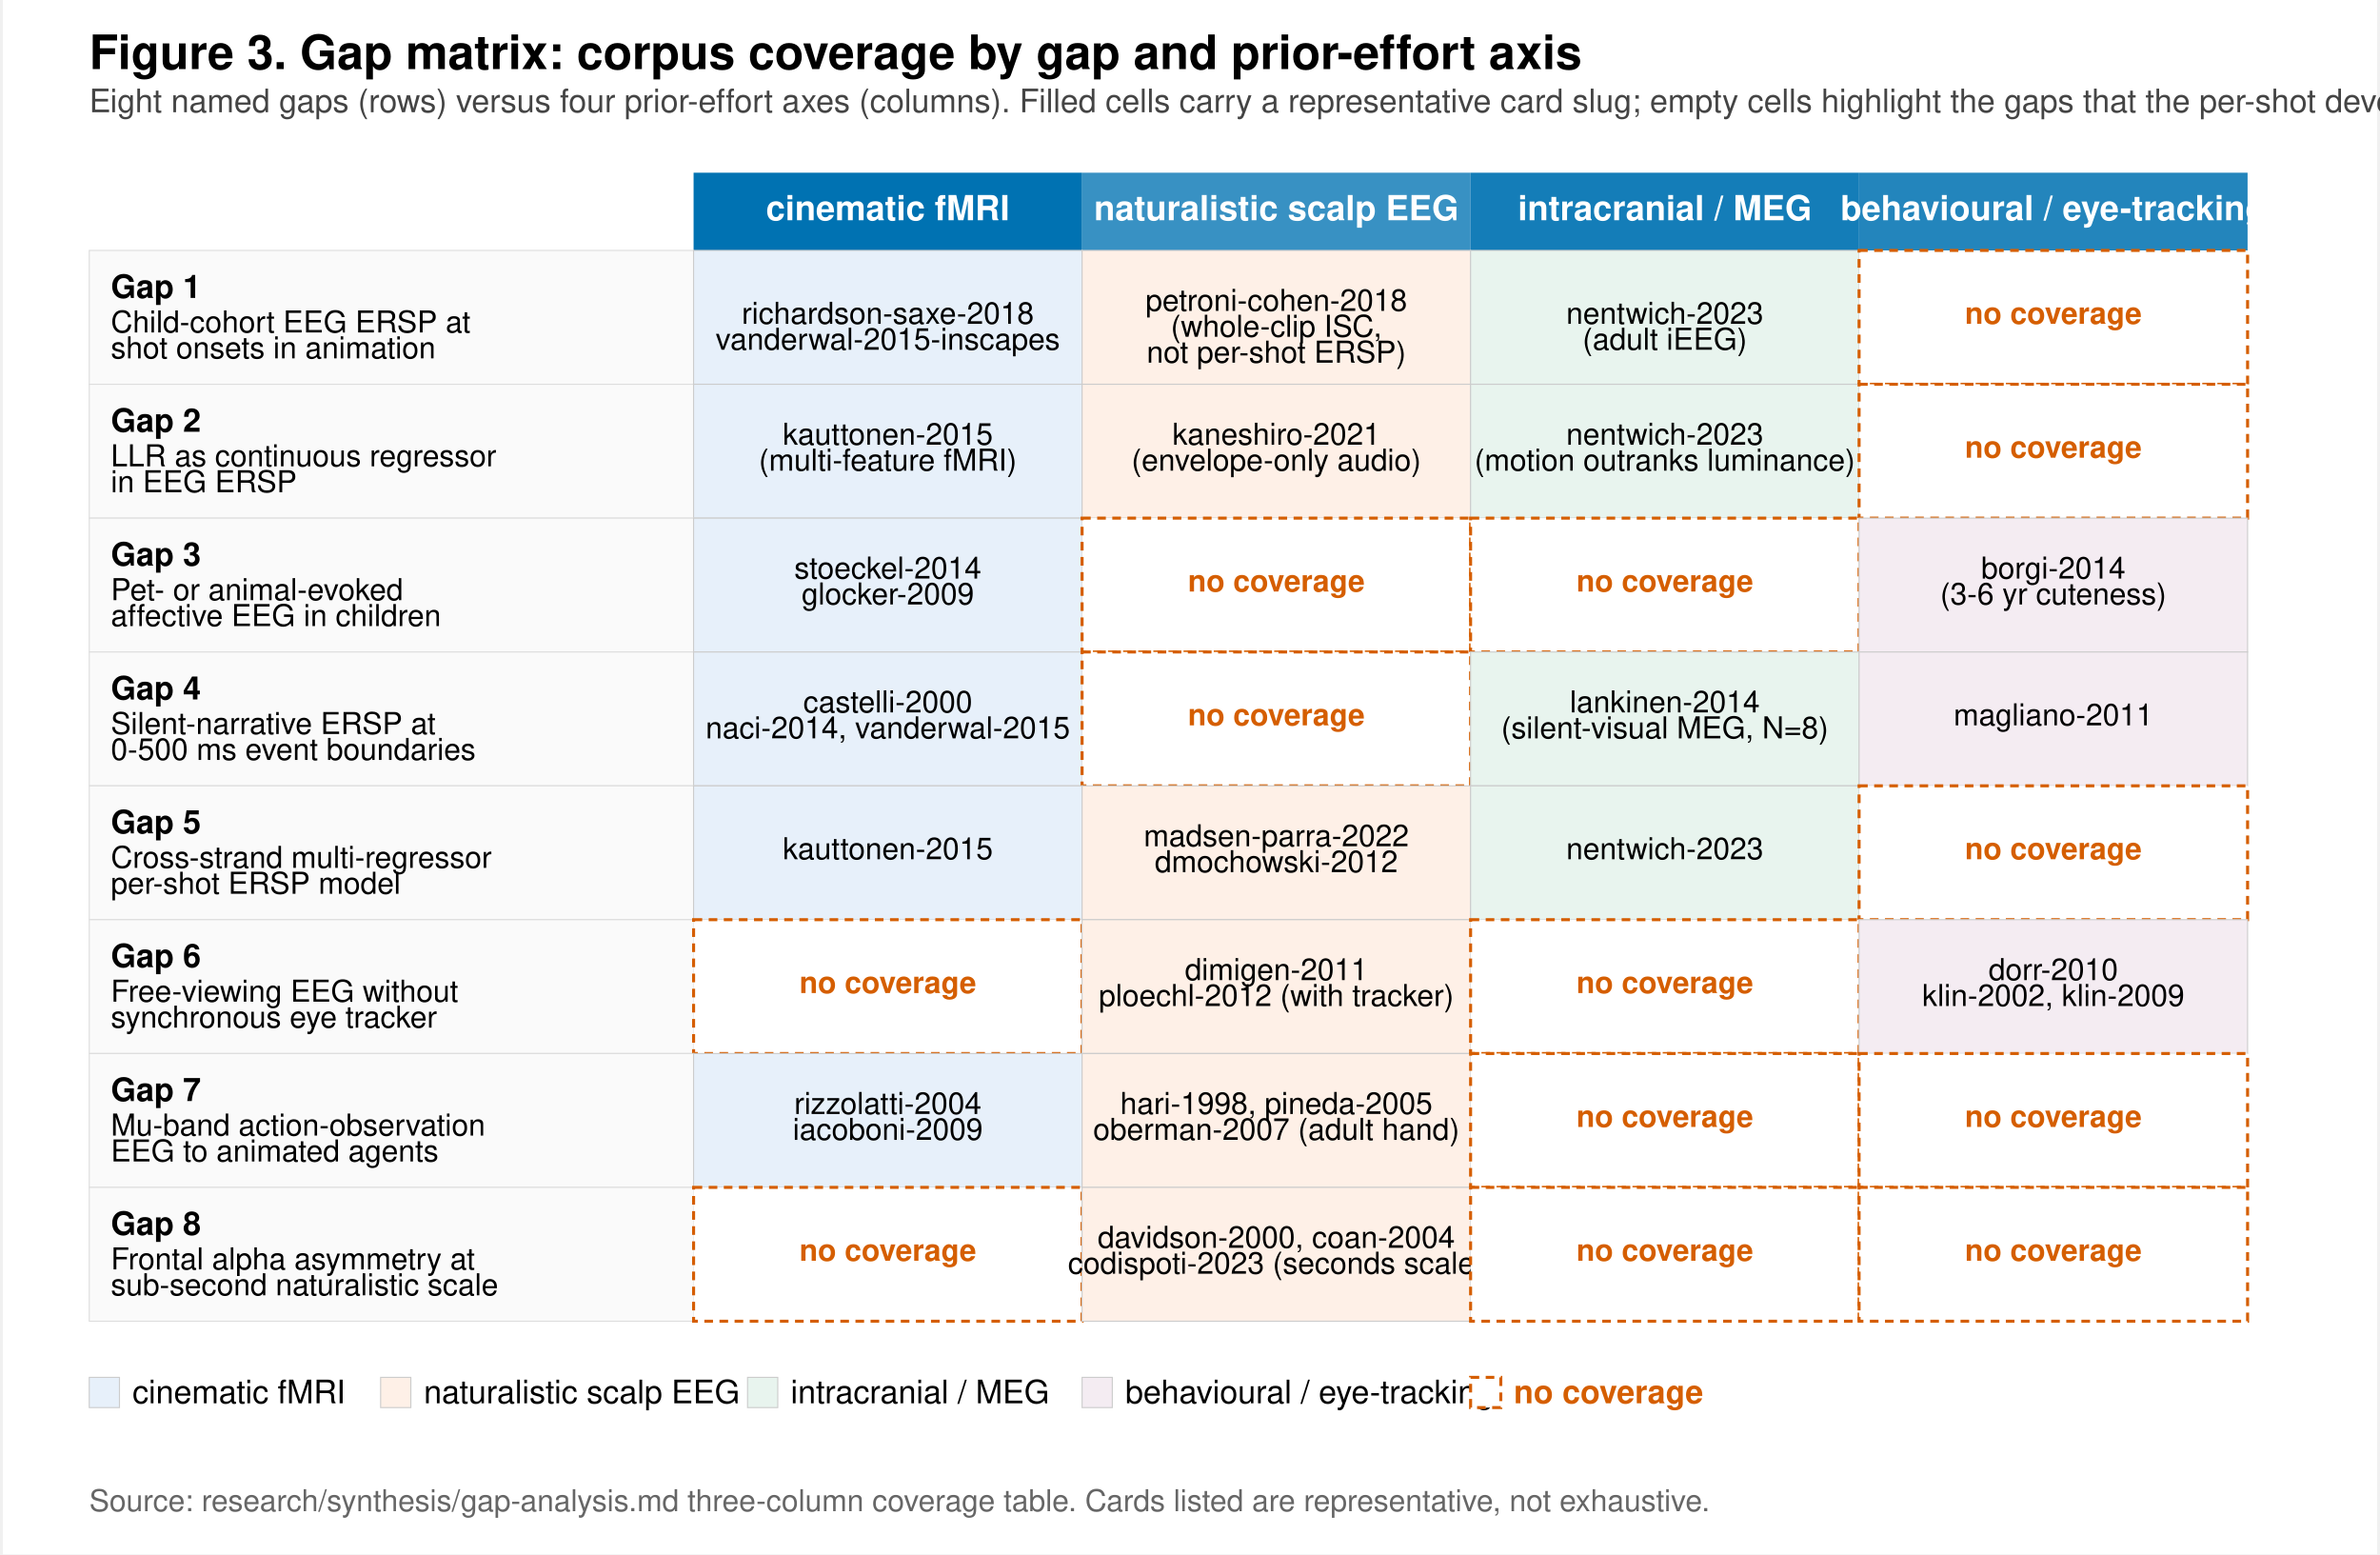
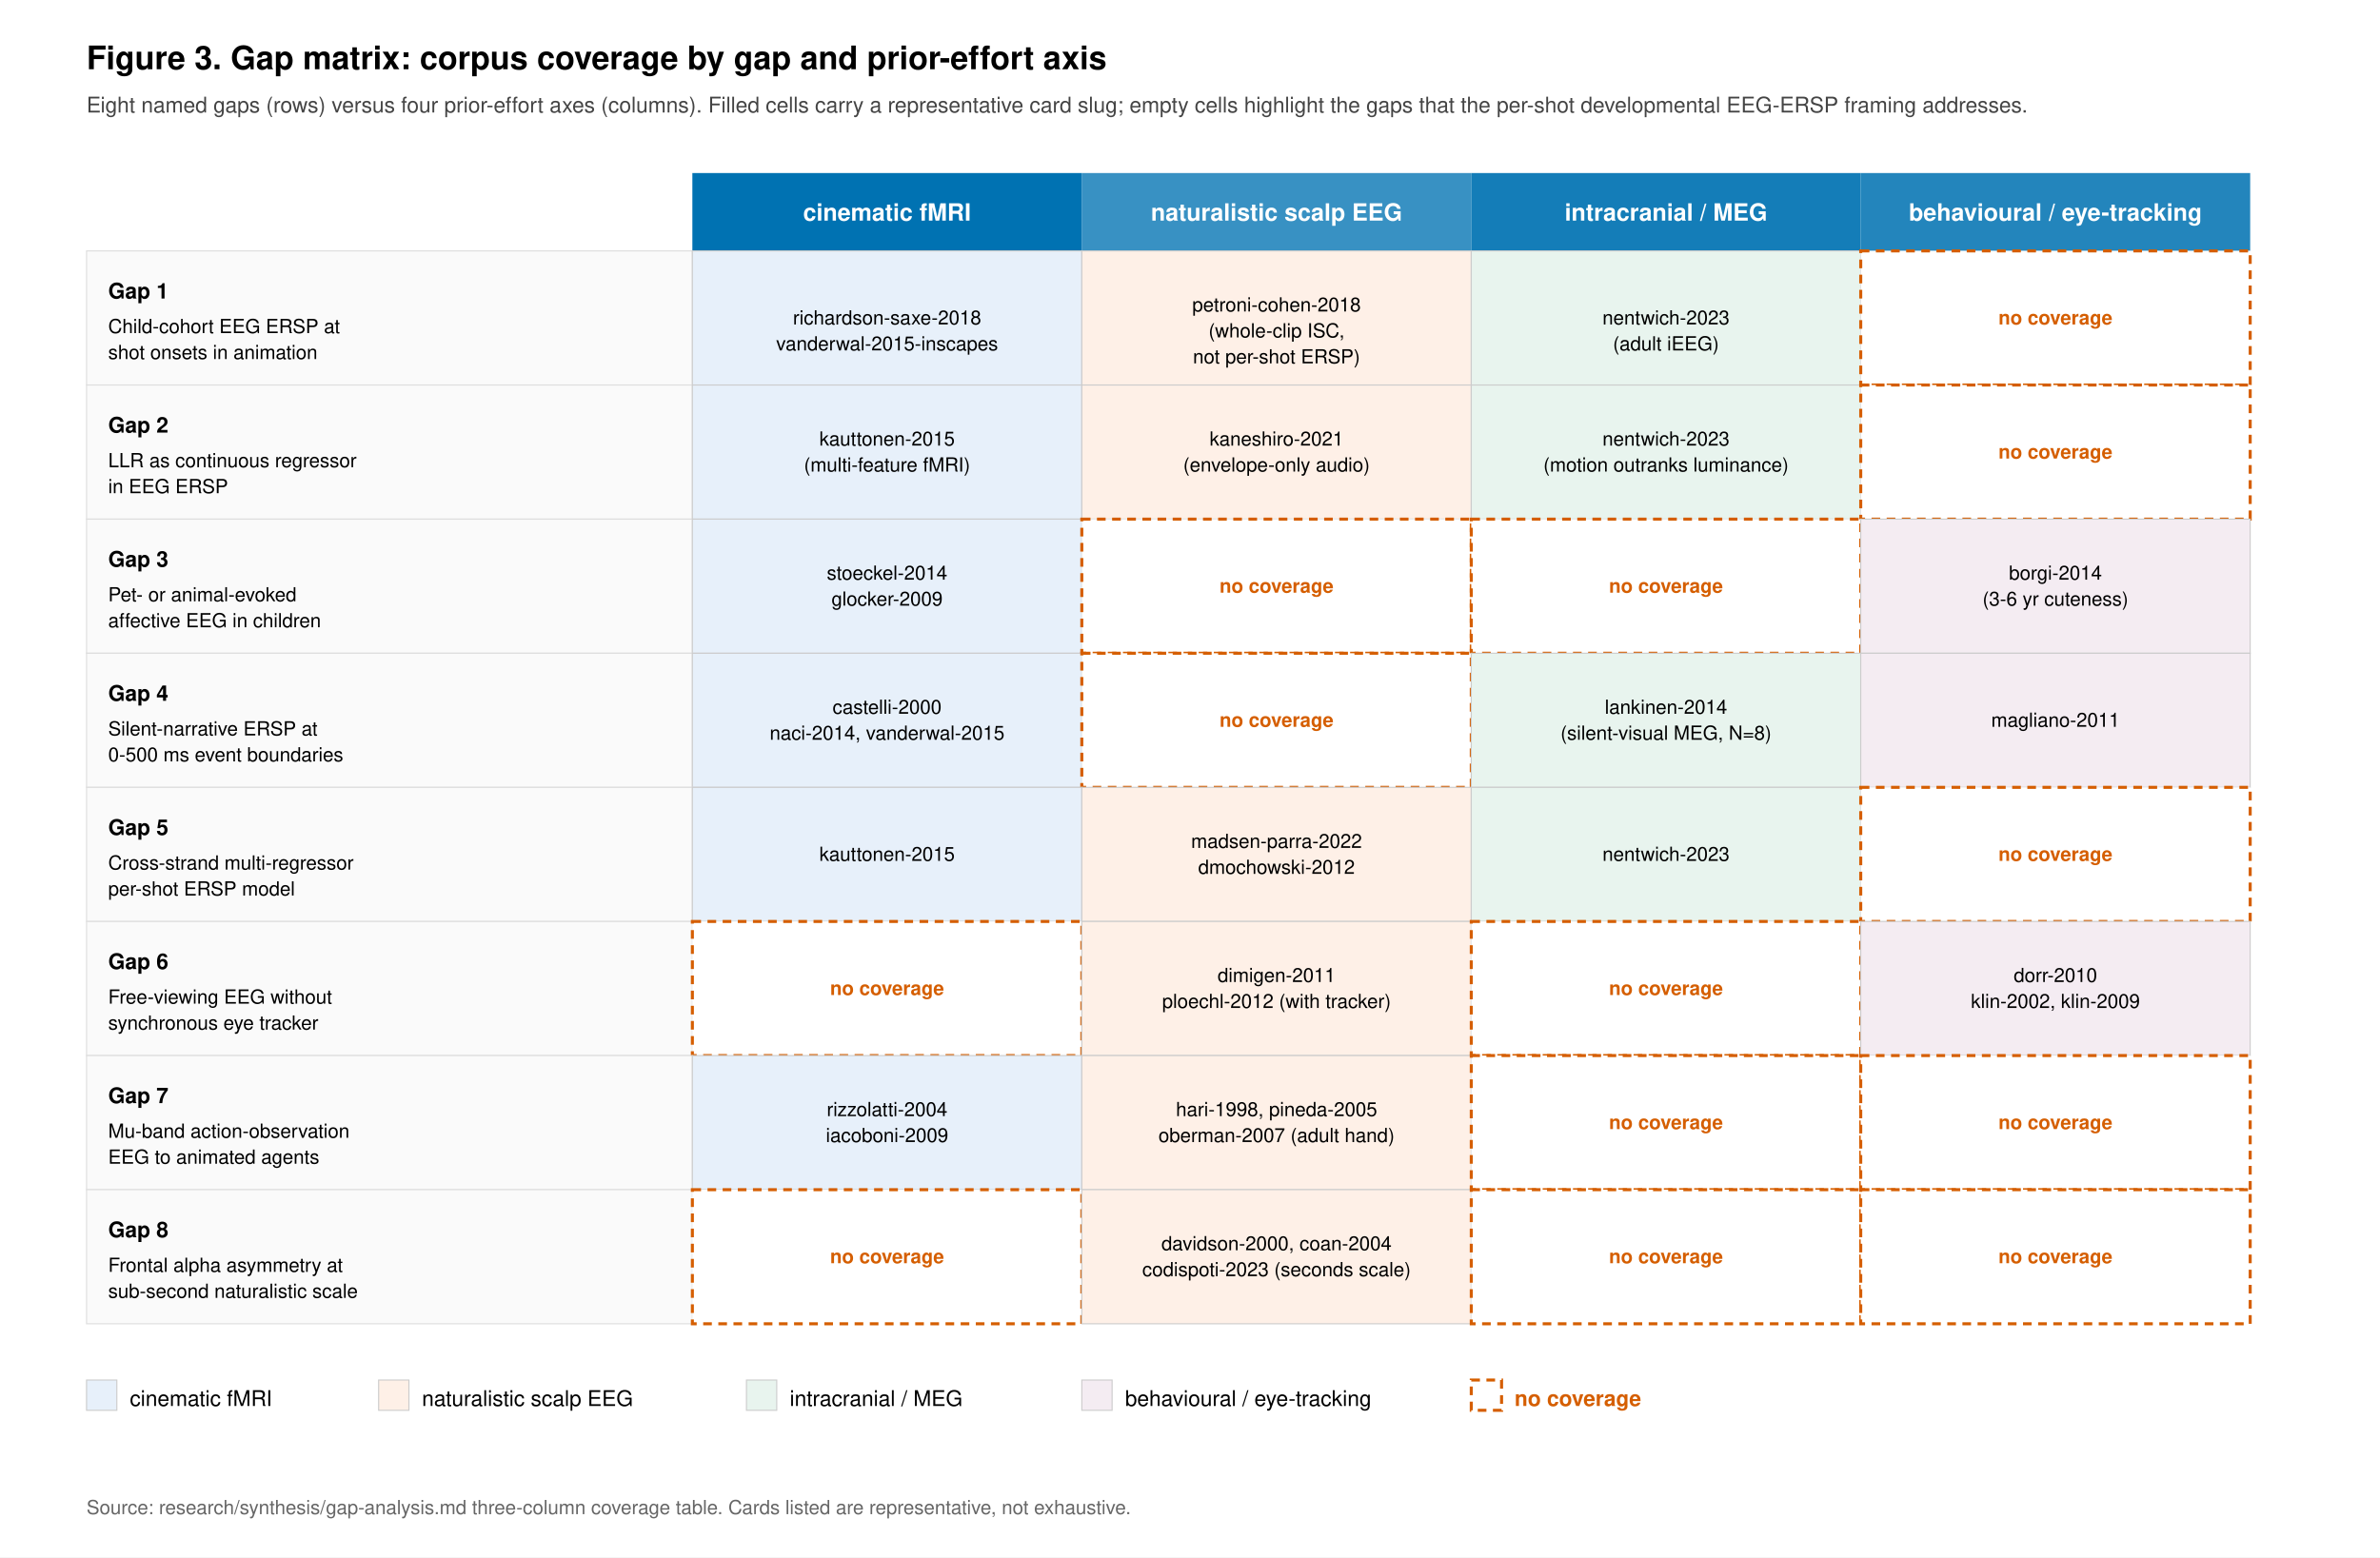
- <svg xmlns="http://www.w3.org/2000/svg" viewBox="0 0 1100 720" width="170mm" height="111mm" font-family="Helvetica, Arial, sans-serif">
+ <svg xmlns="http://www.w3.org/2000/svg" viewBox="0 0 1100 720" width="1100" height="720" font-family="Helvetica, Arial, sans-serif">
  <rect width="1100" height="720" fill="#ffffff" />
-   <text x="40" y="32" font-size="22" font-weight="600" fill="#000000">Figure 3. Gap matrix: corpus coverage by gap and prior-effort axis</text>
-   <text x="40" y="52" font-size="15" fill="#444444">Eight named gaps (rows) versus four prior-effort axes (columns). Filled cells carry a representative card slug; empty cells highlight the gaps that the per-shot developmental EEG-ERSP framing addresses.</text>
+   <text x="40" y="32" font-size="15" font-weight="600" fill="#000000">Figure 3. Gap matrix: corpus coverage by gap and prior-effort axis</text>
+   <text x="40" y="52" font-size="10" fill="#444444">Eight named gaps (rows) versus four prior-effort axes (columns). Filled cells carry a representative card slug; empty cells highlight the gaps that the per-shot developmental EEG-ERSP framing addresses.</text>
  <g transform="translate(40,80)">
    <rect x="280" y="0" width="180" height="36" fill="#0072B2" />
-     <text x="370" y="22" font-size="16" font-weight="600" fill="#ffffff" text-anchor="middle">cinematic fMRI</text>
+     <text x="370" y="22" font-size="11" font-weight="600" fill="#ffffff" text-anchor="middle">cinematic fMRI</text>
    <rect x="460" y="0" width="180" height="36" fill="#0072B2" fill-opacity="0.78" />
-     <text x="550" y="22" font-size="16" font-weight="600" fill="#ffffff" text-anchor="middle">naturalistic scalp EEG</text>
+     <text x="550" y="22" font-size="11" font-weight="600" fill="#ffffff" text-anchor="middle">naturalistic scalp EEG</text>
    <rect x="640" y="0" width="180" height="36" fill="#0072B2" fill-opacity="0.92" />
-     <text x="730" y="22" font-size="16" font-weight="600" fill="#ffffff" text-anchor="middle">intracranial / MEG</text>
+     <text x="730" y="22" font-size="11" font-weight="600" fill="#ffffff" text-anchor="middle">intracranial / MEG</text>
    <rect x="820" y="0" width="180" height="36" fill="#0072B2" fill-opacity="0.86" />
-     <text x="910" y="22" font-size="16" font-weight="600" fill="#ffffff" text-anchor="middle">behavioural / eye-tracking</text>
+     <text x="910" y="22" font-size="11" font-weight="600" fill="#ffffff" text-anchor="middle">behavioural / eye-tracking</text>
  </g>
-   <g transform="translate(40,116)" font-size="14">
+   <g transform="translate(40,116)" font-size="9">
    <rect x="0" y="0" width="280" height="62" fill="#fafafa" stroke="#dddddd" stroke-width="0.5" />
-     <text x="10" y="22" font-size="15" font-weight="600">Gap 1</text>
-     <text x="10" y="38" font-size="14">Child-cohort EEG ERSP at</text>
-     <text x="10" y="50" font-size="14">shot onsets in animation</text>
+     <text x="10" y="22" font-size="10" font-weight="600">Gap 1</text>
+     <text x="10" y="38" font-size="9">Child-cohort EEG ERSP at</text>
+     <text x="10" y="50" font-size="9">shot onsets in animation</text>
    <rect x="280" y="0" width="180" height="62" fill="#e7f0fa" stroke="#cccccc" stroke-width="0.5" />
    <text x="370" y="34" text-anchor="middle">richardson-saxe-2018</text>
    <text x="370" y="46" text-anchor="middle">vanderwal-2015-inscapes</text>
    <rect x="460" y="0" width="180" height="62" fill="#fef0e7" stroke="#cccccc" stroke-width="0.5" />
    <text x="550" y="28" text-anchor="middle">petroni-cohen-2018</text>
    <text x="550" y="40" text-anchor="middle">(whole-clip ISC,</text>
    <text x="550" y="52" text-anchor="middle">not per-shot ERSP)</text>
    <rect x="640" y="0" width="180" height="62" fill="#e8f4ee" stroke="#cccccc" stroke-width="0.5" />
    <text x="730" y="34" text-anchor="middle">nentwich-2023</text>
    <text x="730" y="46" text-anchor="middle">(adult iEEG)</text>
    <rect x="820" y="0" width="180" height="62" fill="#ffffff" stroke="#D55E00" stroke-width="1.4" stroke-dasharray="4 3" />
    <text x="910" y="34" text-anchor="middle" font-weight="600" fill="#D55E00">no coverage</text>
    <rect x="0" y="62" width="280" height="62" fill="#fafafa" stroke="#dddddd" stroke-width="0.5" />
-     <text x="10" y="84" font-size="15" font-weight="600">Gap 2</text>
-     <text x="10" y="100" font-size="14">LLR as continuous regressor</text>
-     <text x="10" y="112" font-size="14">in EEG ERSP</text>
+     <text x="10" y="84" font-size="10" font-weight="600">Gap 2</text>
+     <text x="10" y="100" font-size="9">LLR as continuous regressor</text>
+     <text x="10" y="112" font-size="9">in EEG ERSP</text>
    <rect x="280" y="62" width="180" height="62" fill="#e7f0fa" stroke="#cccccc" stroke-width="0.5" />
    <text x="370" y="90" text-anchor="middle">kauttonen-2015</text>
    <text x="370" y="102" text-anchor="middle">(multi-feature fMRI)</text>
    <rect x="460" y="62" width="180" height="62" fill="#fef0e7" stroke="#cccccc" stroke-width="0.5" />
    <text x="550" y="90" text-anchor="middle">kaneshiro-2021</text>
    <text x="550" y="102" text-anchor="middle">(envelope-only audio)</text>
    <rect x="640" y="62" width="180" height="62" fill="#e8f4ee" stroke="#cccccc" stroke-width="0.5" />
    <text x="730" y="90" text-anchor="middle">nentwich-2023</text>
    <text x="730" y="102" text-anchor="middle">(motion outranks luminance)</text>
    <rect x="820" y="62" width="180" height="62" fill="#ffffff" stroke="#D55E00" stroke-width="1.4" stroke-dasharray="4 3" />
    <text x="910" y="96" text-anchor="middle" font-weight="600" fill="#D55E00">no coverage</text>
    <rect x="0" y="124" width="280" height="62" fill="#fafafa" stroke="#dddddd" stroke-width="0.5" />
-     <text x="10" y="146" font-size="15" font-weight="600">Gap 3</text>
-     <text x="10" y="162" font-size="14">Pet- or animal-evoked</text>
-     <text x="10" y="174" font-size="14">affective EEG in children</text>
+     <text x="10" y="146" font-size="10" font-weight="600">Gap 3</text>
+     <text x="10" y="162" font-size="9">Pet- or animal-evoked</text>
+     <text x="10" y="174" font-size="9">affective EEG in children</text>
    <rect x="280" y="124" width="180" height="62" fill="#e7f0fa" stroke="#cccccc" stroke-width="0.5" />
    <text x="370" y="152" text-anchor="middle">stoeckel-2014</text>
    <text x="370" y="164" text-anchor="middle">glocker-2009</text>
    <rect x="460" y="124" width="180" height="62" fill="#ffffff" stroke="#D55E00" stroke-width="1.4" stroke-dasharray="4 3" />
    <text x="550" y="158" text-anchor="middle" font-weight="600" fill="#D55E00">no coverage</text>
    <rect x="640" y="124" width="180" height="62" fill="#ffffff" stroke="#D55E00" stroke-width="1.4" stroke-dasharray="4 3" />
    <text x="730" y="158" text-anchor="middle" font-weight="600" fill="#D55E00">no coverage</text>
    <rect x="820" y="124" width="180" height="62" fill="#f4ecf2" stroke="#cccccc" stroke-width="0.5" />
    <text x="910" y="152" text-anchor="middle">borgi-2014</text>
    <text x="910" y="164" text-anchor="middle">(3-6 yr cuteness)</text>
    <rect x="0" y="186" width="280" height="62" fill="#fafafa" stroke="#dddddd" stroke-width="0.5" />
-     <text x="10" y="208" font-size="15" font-weight="600">Gap 4</text>
-     <text x="10" y="224" font-size="14">Silent-narrative ERSP at</text>
-     <text x="10" y="236" font-size="14">0-500 ms event boundaries</text>
+     <text x="10" y="208" font-size="10" font-weight="600">Gap 4</text>
+     <text x="10" y="224" font-size="9">Silent-narrative ERSP at</text>
+     <text x="10" y="236" font-size="9">0-500 ms event boundaries</text>
    <rect x="280" y="186" width="180" height="62" fill="#e7f0fa" stroke="#cccccc" stroke-width="0.5" />
    <text x="370" y="214" text-anchor="middle">castelli-2000</text>
    <text x="370" y="226" text-anchor="middle">naci-2014, vanderwal-2015</text>
    <rect x="460" y="186" width="180" height="62" fill="#ffffff" stroke="#D55E00" stroke-width="1.4" stroke-dasharray="4 3" />
    <text x="550" y="220" text-anchor="middle" font-weight="600" fill="#D55E00">no coverage</text>
    <rect x="640" y="186" width="180" height="62" fill="#e8f4ee" stroke="#cccccc" stroke-width="0.5" />
    <text x="730" y="214" text-anchor="middle">lankinen-2014</text>
    <text x="730" y="226" text-anchor="middle">(silent-visual MEG, N=8)</text>
    <rect x="820" y="186" width="180" height="62" fill="#f4ecf2" stroke="#cccccc" stroke-width="0.5" />
    <text x="910" y="220" text-anchor="middle">magliano-2011</text>
    <rect x="0" y="248" width="280" height="62" fill="#fafafa" stroke="#dddddd" stroke-width="0.5" />
-     <text x="10" y="270" font-size="15" font-weight="600">Gap 5</text>
-     <text x="10" y="286" font-size="14">Cross-strand multi-regressor</text>
-     <text x="10" y="298" font-size="14">per-shot ERSP model</text>
+     <text x="10" y="270" font-size="10" font-weight="600">Gap 5</text>
+     <text x="10" y="286" font-size="9">Cross-strand multi-regressor</text>
+     <text x="10" y="298" font-size="9">per-shot ERSP model</text>
    <rect x="280" y="248" width="180" height="62" fill="#e7f0fa" stroke="#cccccc" stroke-width="0.5" />
    <text x="370" y="282" text-anchor="middle">kauttonen-2015</text>
    <rect x="460" y="248" width="180" height="62" fill="#fef0e7" stroke="#cccccc" stroke-width="0.5" />
    <text x="550" y="276" text-anchor="middle">madsen-parra-2022</text>
    <text x="550" y="288" text-anchor="middle">dmochowski-2012</text>
    <rect x="640" y="248" width="180" height="62" fill="#e8f4ee" stroke="#cccccc" stroke-width="0.5" />
    <text x="730" y="282" text-anchor="middle">nentwich-2023</text>
    <rect x="820" y="248" width="180" height="62" fill="#ffffff" stroke="#D55E00" stroke-width="1.4" stroke-dasharray="4 3" />
    <text x="910" y="282" text-anchor="middle" font-weight="600" fill="#D55E00">no coverage</text>
    <rect x="0" y="310" width="280" height="62" fill="#fafafa" stroke="#dddddd" stroke-width="0.5" />
-     <text x="10" y="332" font-size="15" font-weight="600">Gap 6</text>
-     <text x="10" y="348" font-size="14">Free-viewing EEG without</text>
-     <text x="10" y="360" font-size="14">synchronous eye tracker</text>
+     <text x="10" y="332" font-size="10" font-weight="600">Gap 6</text>
+     <text x="10" y="348" font-size="9">Free-viewing EEG without</text>
+     <text x="10" y="360" font-size="9">synchronous eye tracker</text>
    <rect x="280" y="310" width="180" height="62" fill="#ffffff" stroke="#D55E00" stroke-width="1.4" stroke-dasharray="4 3" />
    <text x="370" y="344" text-anchor="middle" font-weight="600" fill="#D55E00">no coverage</text>
    <rect x="460" y="310" width="180" height="62" fill="#fef0e7" stroke="#cccccc" stroke-width="0.5" />
    <text x="550" y="338" text-anchor="middle">dimigen-2011</text>
    <text x="550" y="350" text-anchor="middle">ploechl-2012 (with tracker)</text>
    <rect x="640" y="310" width="180" height="62" fill="#ffffff" stroke="#D55E00" stroke-width="1.4" stroke-dasharray="4 3" />
    <text x="730" y="344" text-anchor="middle" font-weight="600" fill="#D55E00">no coverage</text>
    <rect x="820" y="310" width="180" height="62" fill="#f4ecf2" stroke="#cccccc" stroke-width="0.5" />
    <text x="910" y="338" text-anchor="middle">dorr-2010</text>
    <text x="910" y="350" text-anchor="middle">klin-2002, klin-2009</text>
    <rect x="0" y="372" width="280" height="62" fill="#fafafa" stroke="#dddddd" stroke-width="0.5" />
-     <text x="10" y="394" font-size="15" font-weight="600">Gap 7</text>
-     <text x="10" y="410" font-size="14">Mu-band action-observation</text>
-     <text x="10" y="422" font-size="14">EEG to animated agents</text>
+     <text x="10" y="394" font-size="10" font-weight="600">Gap 7</text>
+     <text x="10" y="410" font-size="9">Mu-band action-observation</text>
+     <text x="10" y="422" font-size="9">EEG to animated agents</text>
    <rect x="280" y="372" width="180" height="62" fill="#e7f0fa" stroke="#cccccc" stroke-width="0.5" />
    <text x="370" y="400" text-anchor="middle">rizzolatti-2004</text>
    <text x="370" y="412" text-anchor="middle">iacoboni-2009</text>
    <rect x="460" y="372" width="180" height="62" fill="#fef0e7" stroke="#cccccc" stroke-width="0.5" />
    <text x="550" y="400" text-anchor="middle">hari-1998, pineda-2005</text>
    <text x="550" y="412" text-anchor="middle">oberman-2007 (adult hand)</text>
    <rect x="640" y="372" width="180" height="62" fill="#ffffff" stroke="#D55E00" stroke-width="1.4" stroke-dasharray="4 3" />
    <text x="730" y="406" text-anchor="middle" font-weight="600" fill="#D55E00">no coverage</text>
    <rect x="820" y="372" width="180" height="62" fill="#ffffff" stroke="#D55E00" stroke-width="1.4" stroke-dasharray="4 3" />
    <text x="910" y="406" text-anchor="middle" font-weight="600" fill="#D55E00">no coverage</text>
    <rect x="0" y="434" width="280" height="62" fill="#fafafa" stroke="#dddddd" stroke-width="0.5" />
-     <text x="10" y="456" font-size="15" font-weight="600">Gap 8</text>
-     <text x="10" y="472" font-size="14">Frontal alpha asymmetry at</text>
-     <text x="10" y="484" font-size="14">sub-second naturalistic scale</text>
+     <text x="10" y="456" font-size="10" font-weight="600">Gap 8</text>
+     <text x="10" y="472" font-size="9">Frontal alpha asymmetry at</text>
+     <text x="10" y="484" font-size="9">sub-second naturalistic scale</text>
    <rect x="280" y="434" width="180" height="62" fill="#ffffff" stroke="#D55E00" stroke-width="1.4" stroke-dasharray="4 3" />
    <text x="370" y="468" text-anchor="middle" font-weight="600" fill="#D55E00">no coverage</text>
    <rect x="460" y="434" width="180" height="62" fill="#fef0e7" stroke="#cccccc" stroke-width="0.5" />
    <text x="550" y="462" text-anchor="middle">davidson-2000, coan-2004</text>
    <text x="550" y="474" text-anchor="middle">codispoti-2023 (seconds scale)</text>
    <rect x="640" y="434" width="180" height="62" fill="#ffffff" stroke="#D55E00" stroke-width="1.4" stroke-dasharray="4 3" />
    <text x="730" y="468" text-anchor="middle" font-weight="600" fill="#D55E00">no coverage</text>
    <rect x="820" y="434" width="180" height="62" fill="#ffffff" stroke="#D55E00" stroke-width="1.4" stroke-dasharray="4 3" />
    <text x="910" y="468" text-anchor="middle" font-weight="600" fill="#D55E00">no coverage</text>
  </g>
  <g transform="translate(40,650)">
    <rect x="0" y="-12" width="14" height="14" fill="#e7f0fa" stroke="#cccccc" stroke-width="0.5" />
-     <text x="20" y="0" font-size="15" fill="#000000">cinematic fMRI</text>
+     <text x="20" y="0" font-size="10" fill="#000000">cinematic fMRI</text>
    <rect x="135" y="-12" width="14" height="14" fill="#fef0e7" stroke="#cccccc" stroke-width="0.5" />
-     <text x="155" y="0" font-size="15" fill="#000000">naturalistic scalp EEG</text>
+     <text x="155" y="0" font-size="10" fill="#000000">naturalistic scalp EEG</text>
    <rect x="305" y="-12" width="14" height="14" fill="#e8f4ee" stroke="#cccccc" stroke-width="0.5" />
-     <text x="325" y="0" font-size="15" fill="#000000">intracranial / MEG</text>
+     <text x="325" y="0" font-size="10" fill="#000000">intracranial / MEG</text>
    <rect x="460" y="-12" width="14" height="14" fill="#f4ecf2" stroke="#cccccc" stroke-width="0.5" />
-     <text x="480" y="0" font-size="15" fill="#000000">behavioural / eye-tracking</text>
+     <text x="480" y="0" font-size="10" fill="#000000">behavioural / eye-tracking</text>
    <rect x="640" y="-12" width="14" height="14" fill="#ffffff" stroke="#D55E00" stroke-width="1.4" stroke-dasharray="4 3" />
-     <text x="660" y="0" font-size="15" font-weight="600" fill="#D55E00">no coverage</text>
+     <text x="660" y="0" font-size="10" font-weight="600" fill="#D55E00">no coverage</text>
  </g>
-   <text x="40" y="700" font-size="14" fill="#666666">Source: research/synthesis/gap-analysis.md three-column coverage table. Cards listed are representative, not exhaustive.</text>
+   <text x="40" y="700" font-size="9" fill="#666666">Source: research/synthesis/gap-analysis.md three-column coverage table. Cards listed are representative, not exhaustive.</text>
</svg>
